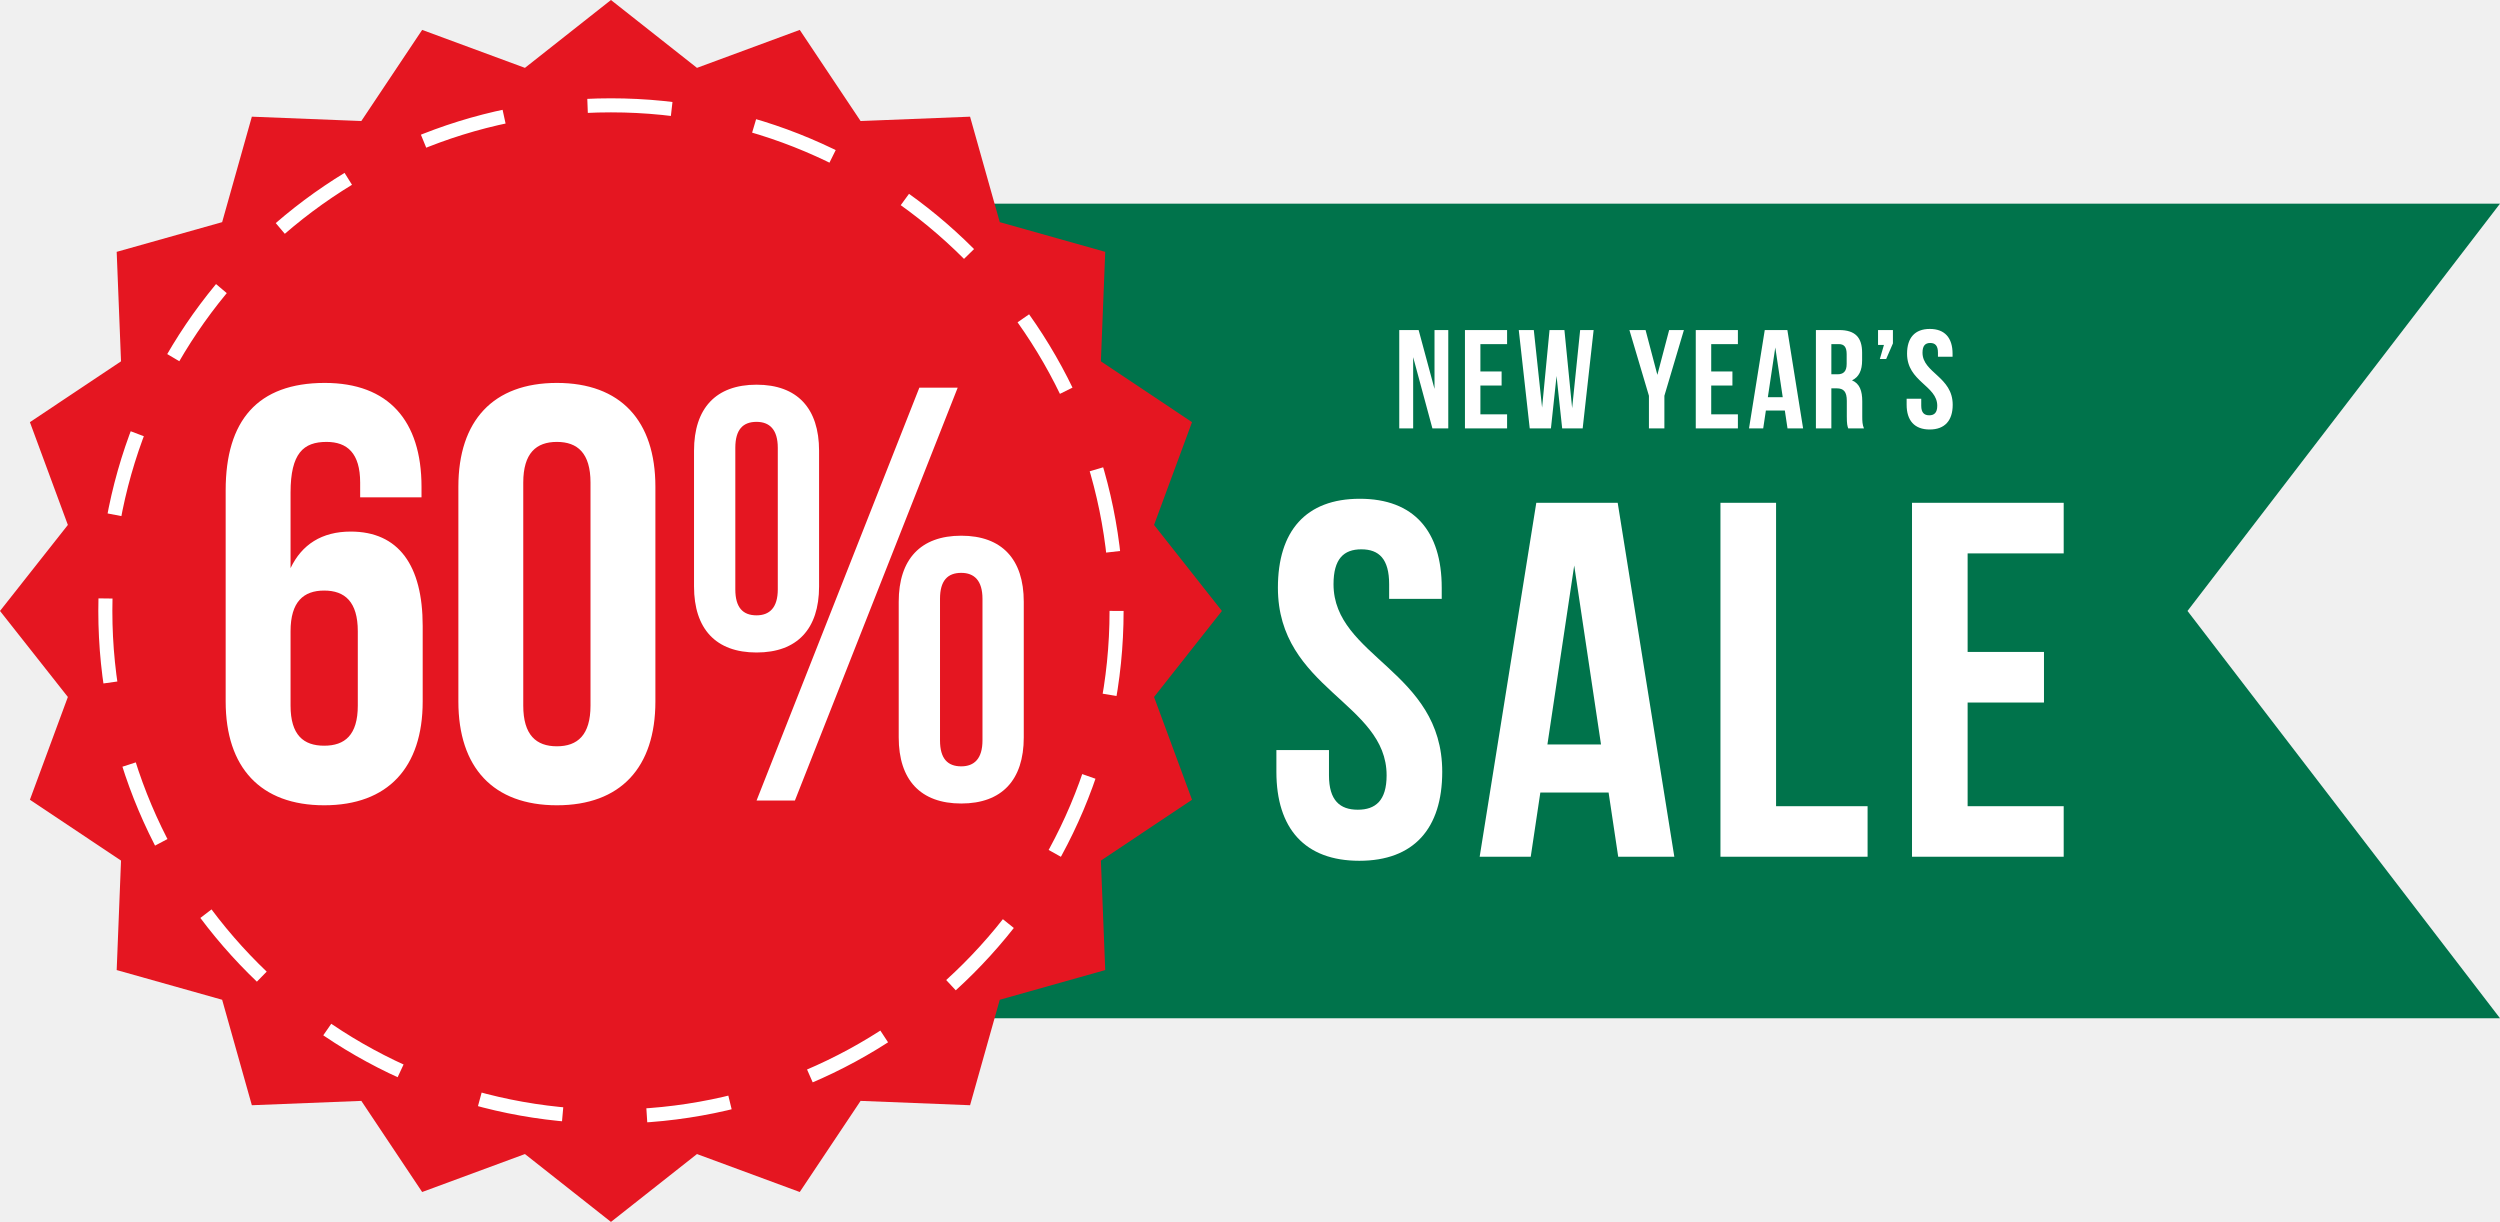
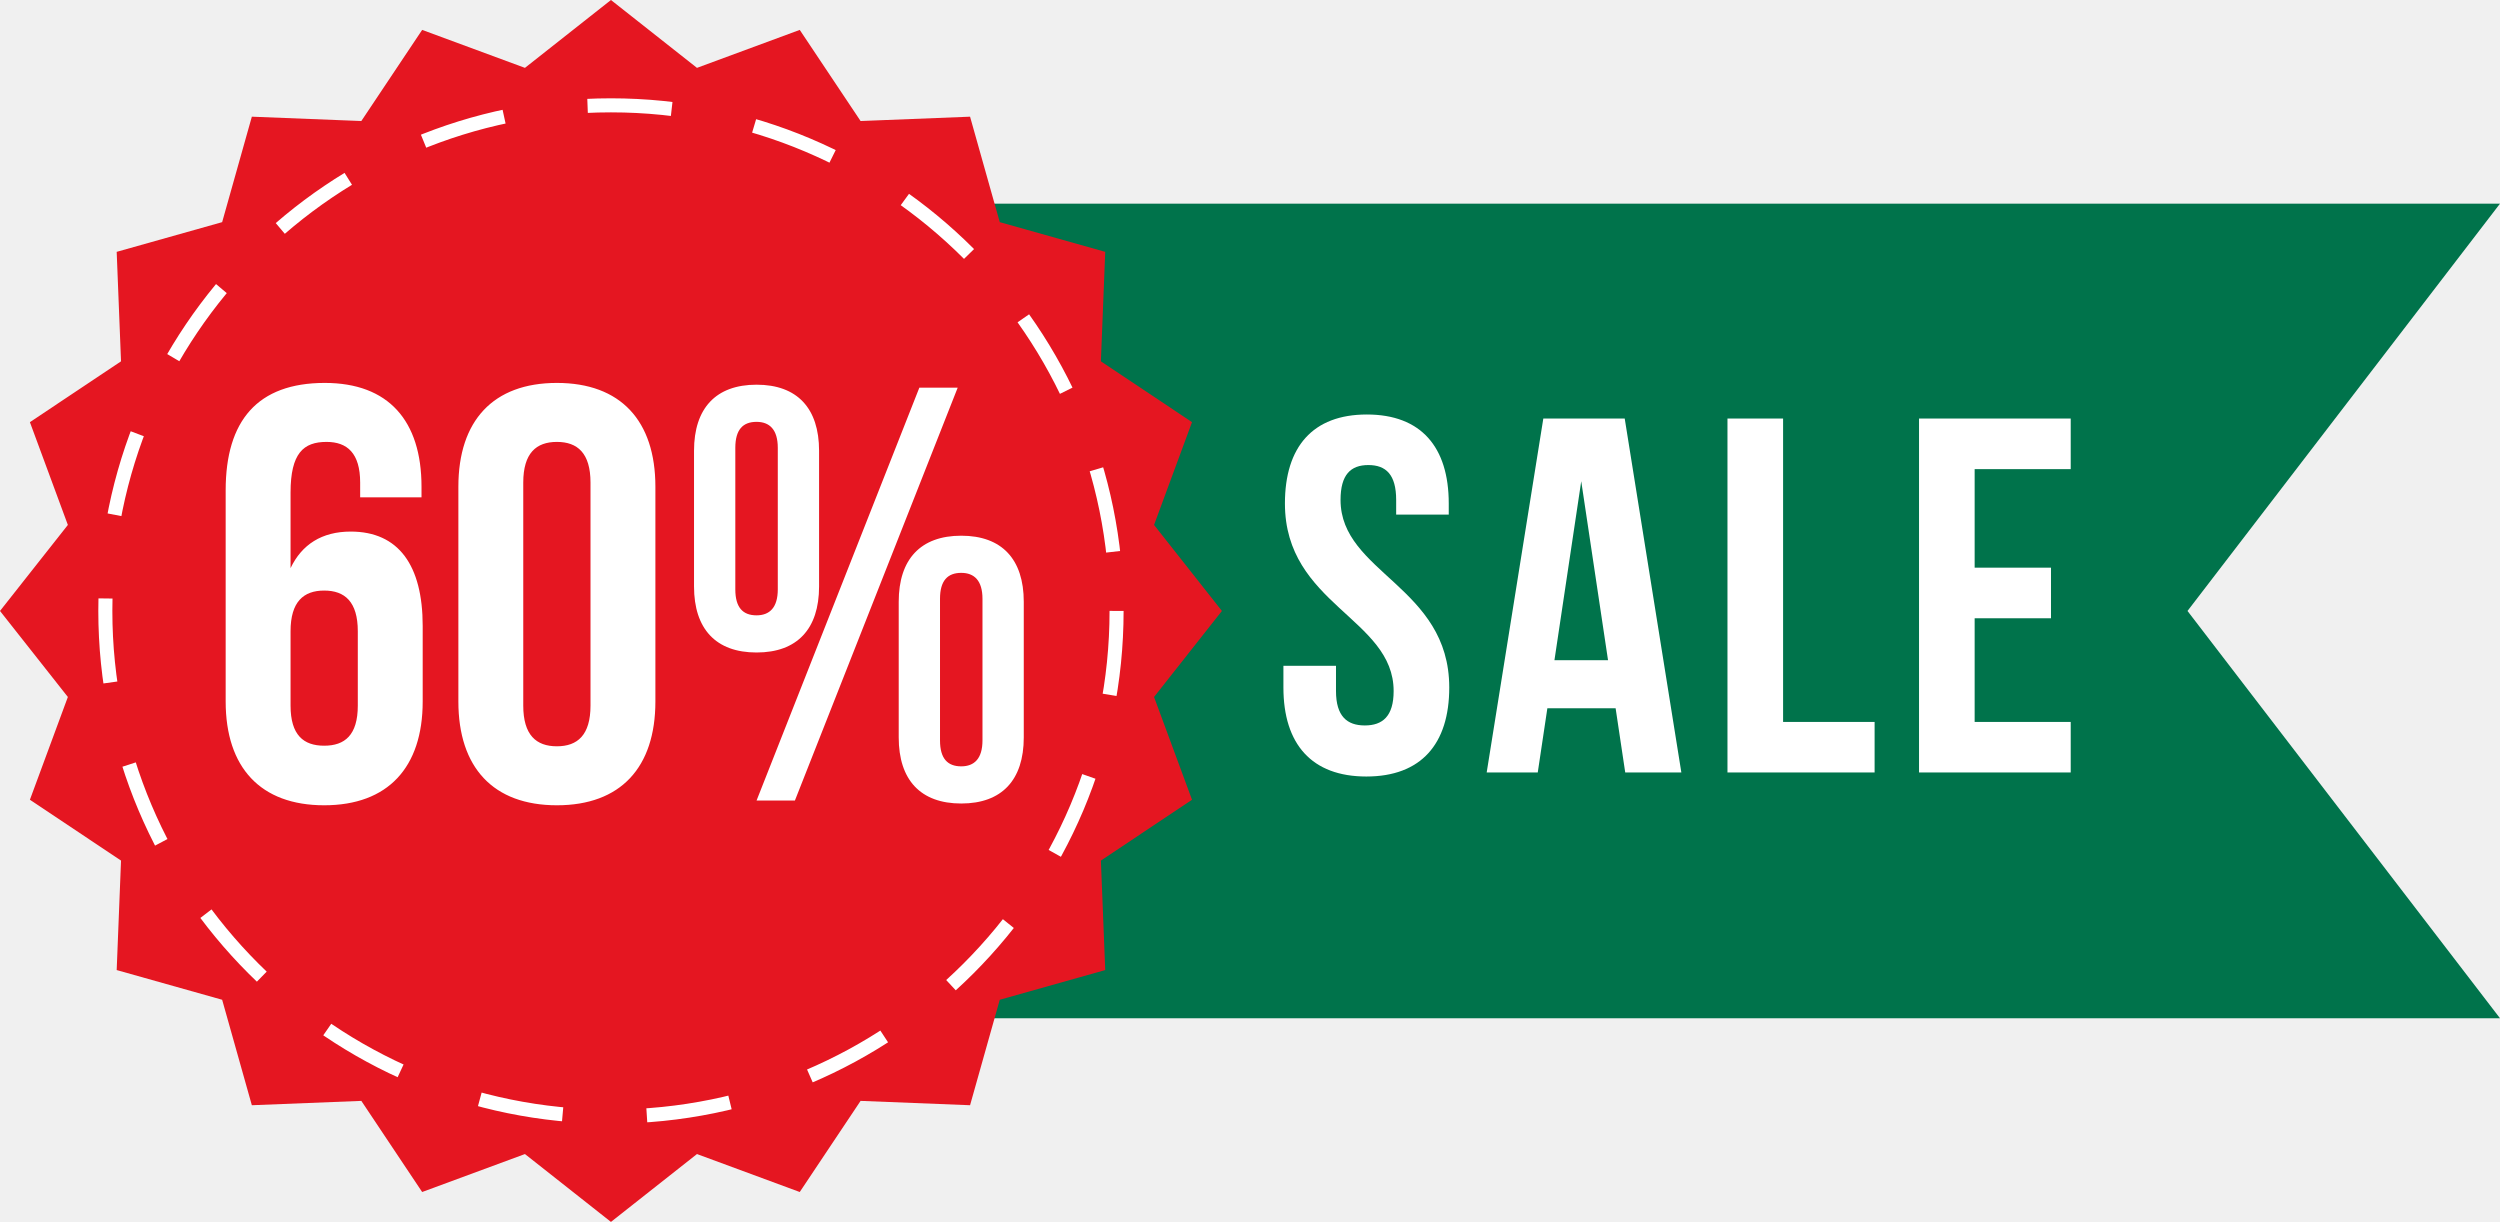
<svg xmlns="http://www.w3.org/2000/svg" width="356" height="174" viewBox="0 0 356 174" fill="none">
  <path d="M89 29H356L311.5 87L356 145H89V29Z" fill="#00734B" />
  <path d="M87 0L99.249 9.664L113.884 4.258L122.547 17.234L138.137 16.616L142.366 31.634L157.384 35.863L156.766 51.453L169.742 60.115L164.336 74.751L174 87L164.336 99.249L169.742 113.884L156.766 122.547L157.384 138.137L142.366 142.366L138.137 157.384L122.547 156.766L113.884 169.742L99.249 164.336L87 174L74.751 164.336L60.115 169.742L51.453 156.766L35.863 157.384L31.634 142.366L16.616 138.137L17.234 122.547L4.258 113.884L9.664 99.249L0 87L9.664 74.751L4.258 60.115L17.234 51.453L16.616 35.863L31.634 31.634L35.863 16.616L51.453 17.234L60.115 4.258L74.751 9.664L87 0Z" fill="#E51621" />
  <path d="M32.135 99.888V69.816C32.135 59.904 36.671 54.528 46.247 54.528C55.319 54.528 60.023 59.904 60.023 69.312V70.824H51.287V68.724C51.287 64.524 49.439 62.928 46.499 62.928C43.223 62.928 41.375 64.524 41.375 70.152V80.904C42.971 77.544 45.827 75.696 49.943 75.696C56.747 75.696 60.191 80.484 60.191 89.136V99.888C60.191 109.296 55.235 114.672 46.163 114.672C37.091 114.672 32.135 109.296 32.135 99.888ZM46.163 84.096C43.223 84.096 41.375 85.692 41.375 89.892V100.476C41.375 104.676 43.223 106.188 46.163 106.188C49.103 106.188 50.951 104.676 50.951 100.476V89.892C50.951 85.692 49.103 84.096 46.163 84.096ZM74.512 68.724V100.476C74.512 104.676 76.36 106.272 79.3 106.272C82.24 106.272 84.088 104.676 84.088 100.476V68.724C84.088 64.524 82.24 62.928 79.3 62.928C76.36 62.928 74.512 64.524 74.512 68.724ZM65.272 99.888V69.312C65.272 59.904 70.228 54.528 79.3 54.528C88.372 54.528 93.328 59.904 93.328 69.312V99.888C93.328 109.296 88.372 114.672 79.3 114.672C70.228 114.672 65.272 109.296 65.272 99.888ZM104.709 63.768V83.928C104.709 86.532 105.801 87.624 107.733 87.624C109.581 87.624 110.757 86.532 110.757 83.928V63.768C110.757 61.164 109.581 60.072 107.733 60.072C105.801 60.072 104.709 61.164 104.709 63.768ZM98.829 83.508V64.188C98.829 58.14 101.937 54.78 107.733 54.78C113.529 54.78 116.637 58.14 116.637 64.188V83.508C116.637 89.556 113.529 92.916 107.733 92.916C101.937 92.916 98.829 89.556 98.829 83.508ZM107.733 114L130.917 55.2H136.377L113.193 114H107.733ZM133.857 85.272V105.432C133.857 108.036 134.949 109.128 136.881 109.128C138.729 109.128 139.905 108.036 139.905 105.432V85.272C139.905 82.668 138.729 81.576 136.881 81.576C134.949 81.576 133.857 82.668 133.857 85.272ZM127.977 105.012V85.692C127.977 79.644 131.085 76.284 136.881 76.284C142.677 76.284 145.785 79.644 145.785 85.692V105.012C145.785 111.06 142.677 114.42 136.881 114.42C131.085 114.42 127.977 111.06 127.977 105.012Z" fill="white" />
  <circle cx="87" cy="87" r="72" stroke="white" stroke-width="2" stroke-dasharray="12 12" />
-   <path d="M181.974 83.696C181.974 75.632 185.934 71.024 193.638 71.024C201.342 71.024 205.302 75.632 205.302 83.696V85.28H197.814V83.192C197.814 79.592 196.374 78.224 193.854 78.224C191.334 78.224 189.894 79.592 189.894 83.192C189.894 93.56 205.374 95.504 205.374 109.904C205.374 117.968 201.342 122.576 193.566 122.576C185.79 122.576 181.758 117.968 181.758 109.904V106.808H189.246V110.408C189.246 114.008 190.83 115.304 193.35 115.304C195.87 115.304 197.454 114.008 197.454 110.408C197.454 100.04 181.974 98.096 181.974 83.696ZM230.36 71.6L238.424 122H230.432L229.064 112.856H219.344L217.976 122H210.704L218.768 71.6H230.36ZM224.168 80.528L220.352 106.016H227.984L224.168 80.528ZM244.992 122V71.6H252.912V114.8H265.944V122H244.992ZM280.19 78.8V92.84H291.062V100.04H280.19V114.8H293.87V122H272.27V71.6H293.87V78.8H280.19Z" fill="white" />
-   <path d="M203.974 61L201.234 50.86V61H199.254V47H202.014L204.274 55.38V47H206.234V61H203.974ZM210.809 49V52.9H213.829V54.9H210.809V59H214.609V61H208.609V47H214.609V49H210.809ZM222.453 61L221.653 53.54L220.853 61H217.833L216.273 47H218.413L219.593 58.04L220.653 47H222.773L223.873 58.12L225.013 47H226.933L225.373 61H222.453ZM234.808 61V56.36L232.028 47H234.328L236.008 53.38L237.688 47H239.788L237.008 56.36V61H234.808ZM243.677 49V52.9H246.697V54.9H243.677V59H247.477V61H241.477V47H247.477V49H243.677ZM254.521 47L256.761 61H254.541L254.161 58.46H251.461L251.081 61H249.061L251.301 47H254.521ZM252.801 49.48L251.741 56.56H253.861L252.801 49.48ZM265.425 61H263.185C263.065 60.64 262.985 60.42 262.985 59.28V57.08C262.985 55.78 262.545 55.3 261.545 55.3H260.785V61H258.585V47H261.905C264.185 47 265.165 48.06 265.165 50.22V51.32C265.165 52.76 264.705 53.7 263.725 54.16C264.825 54.62 265.185 55.68 265.185 57.14V59.3C265.185 59.98 265.205 60.48 265.425 61ZM261.845 49H260.785V53.3H261.645C262.465 53.3 262.965 52.94 262.965 51.82V50.44C262.965 49.44 262.625 49 261.845 49ZM268.272 49.12H267.432V47H269.552V48.9L268.592 51.12H267.692L268.272 49.12ZM271.565 50.36C271.565 48.12 272.665 46.84 274.805 46.84C276.945 46.84 278.045 48.12 278.045 50.36V50.8H275.965V50.22C275.965 49.22 275.565 48.84 274.865 48.84C274.165 48.84 273.765 49.22 273.765 50.22C273.765 53.1 278.065 53.64 278.065 57.64C278.065 59.88 276.945 61.16 274.785 61.16C272.625 61.16 271.505 59.88 271.505 57.64V56.78H273.585V57.78C273.585 58.78 274.025 59.14 274.725 59.14C275.425 59.14 275.865 58.78 275.865 57.78C275.865 54.9 271.565 54.36 271.565 50.36Z" fill="white" />
+   <path d="M182.974 71.696C182.974 63.632 186.934 59.024 194.638 59.024C202.342 59.024 206.302 63.632 206.302 71.696V73.28H198.814V71.192C198.814 67.592 197.374 66.224 194.854 66.224C192.334 66.224 190.894 67.592 190.894 71.192C190.894 81.56 206.374 83.504 206.374 97.904C206.374 105.968 202.342 110.576 194.566 110.576C186.79 110.576 182.758 105.968 182.758 97.904V94.808H190.246V98.408C190.246 102.008 191.83 103.304 194.35 103.304C196.87 103.304 198.454 102.008 198.454 98.408C198.454 88.04 182.974 86.096 182.974 71.696ZM231.36 59.6L239.424 110H231.432L230.064 100.856H220.344L218.976 110H211.704L219.768 59.6H231.36ZM225.168 68.528L221.352 94.016H228.984L225.168 68.528ZM245.992 110V59.6H253.912V102.8H266.944V110H245.992ZM281.19 66.8V80.84H292.062V88.04H281.19V102.8H294.87V110H273.27V59.6H294.87V66.8H281.19Z" fill="white" />
</svg>
